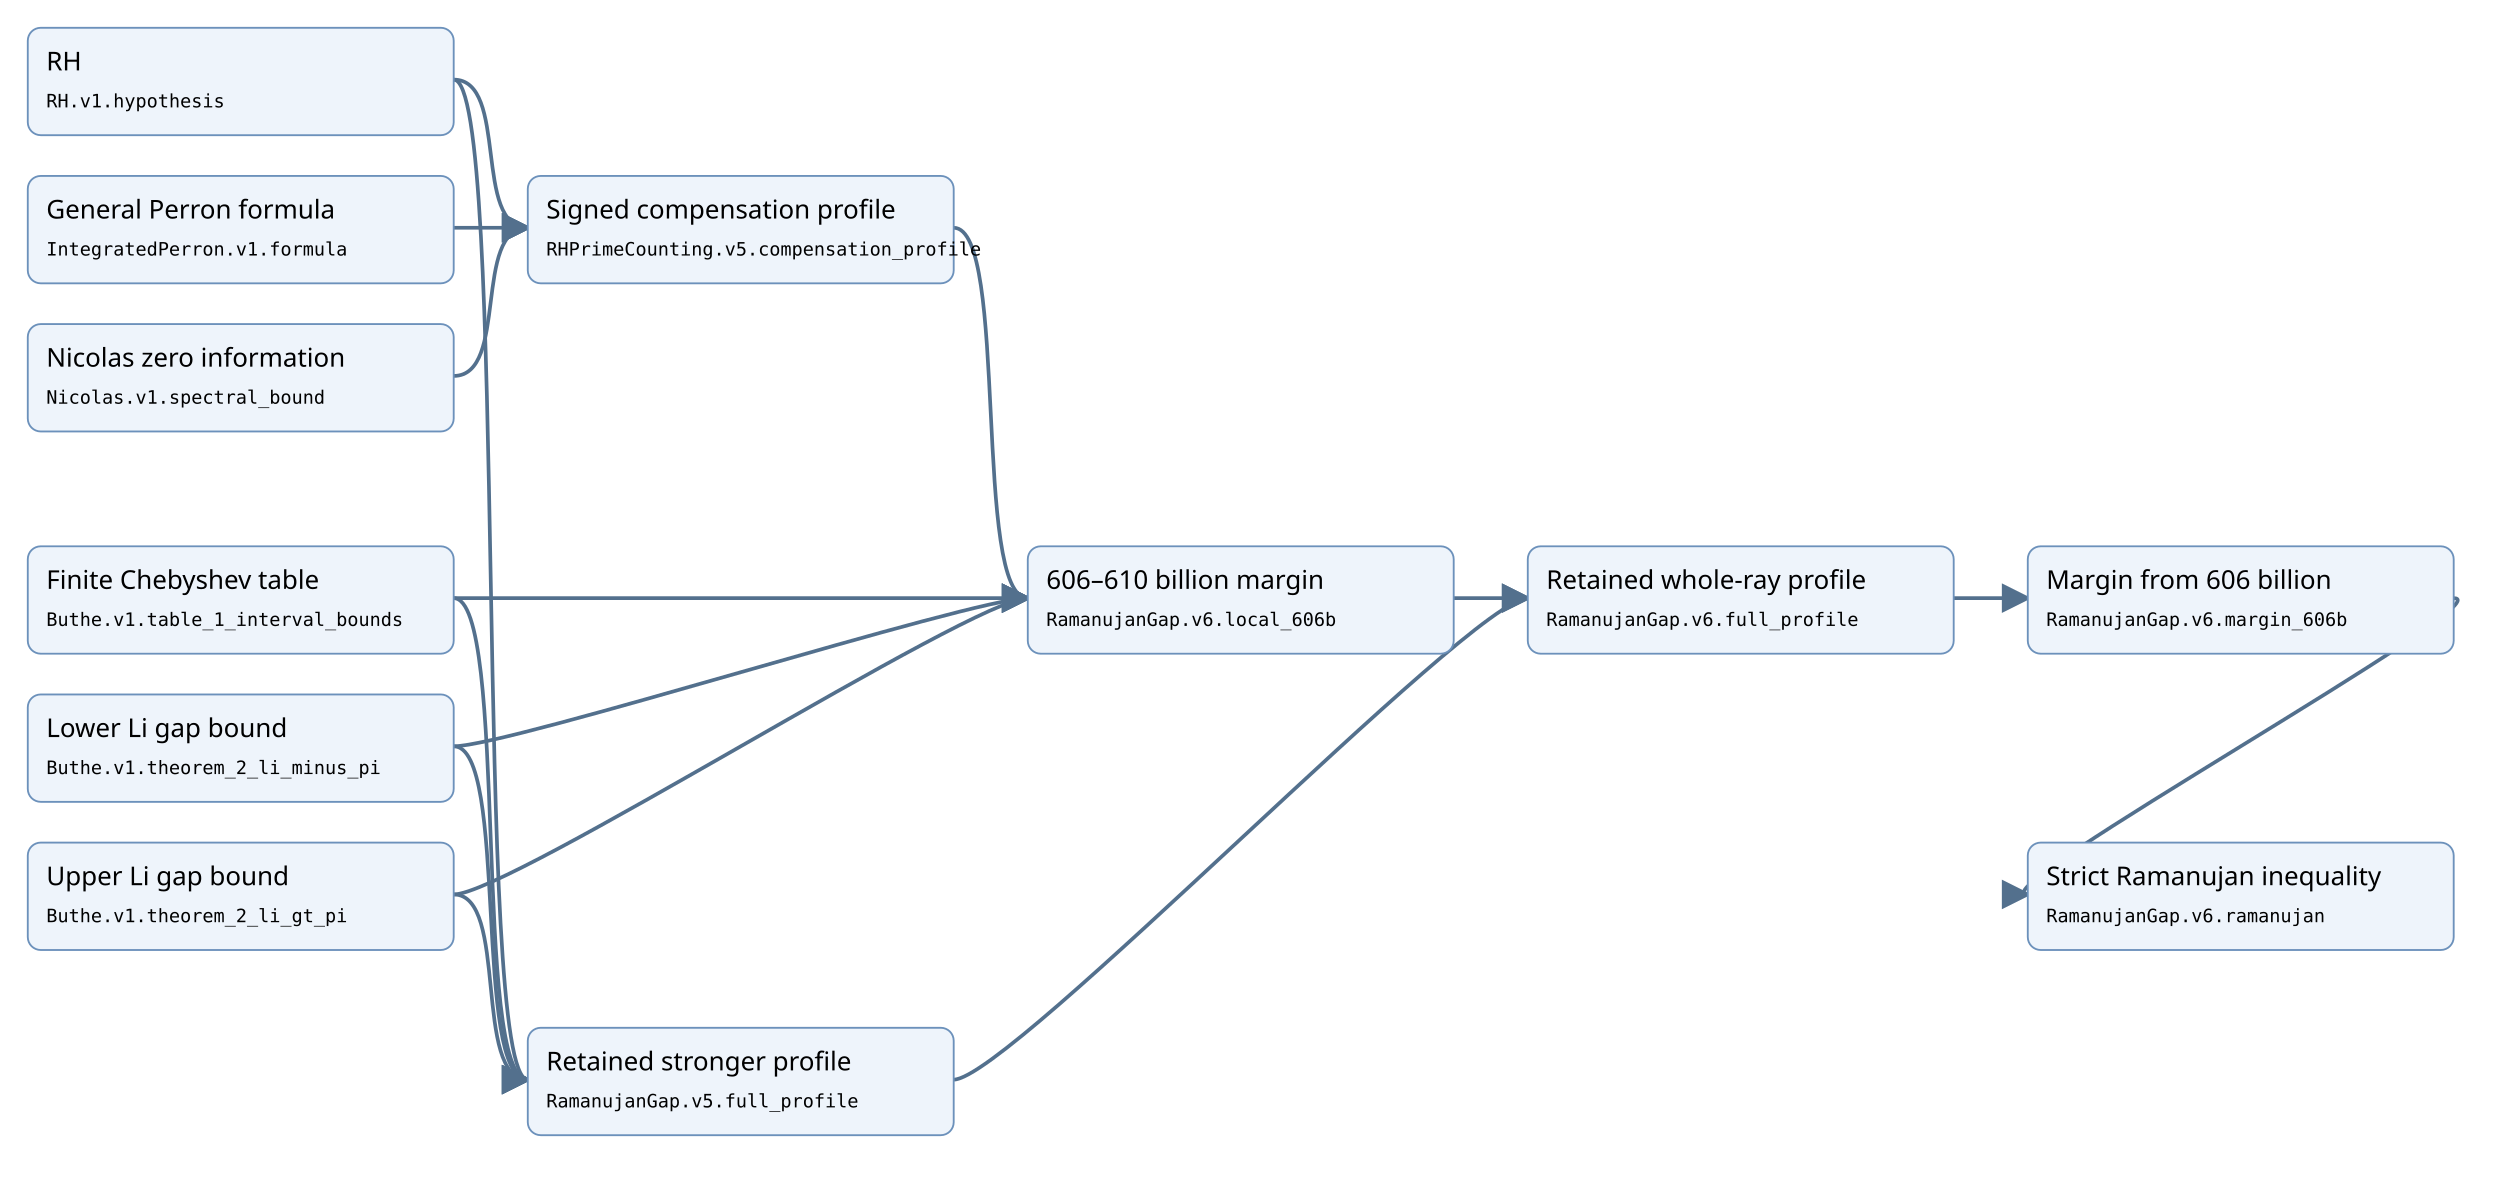
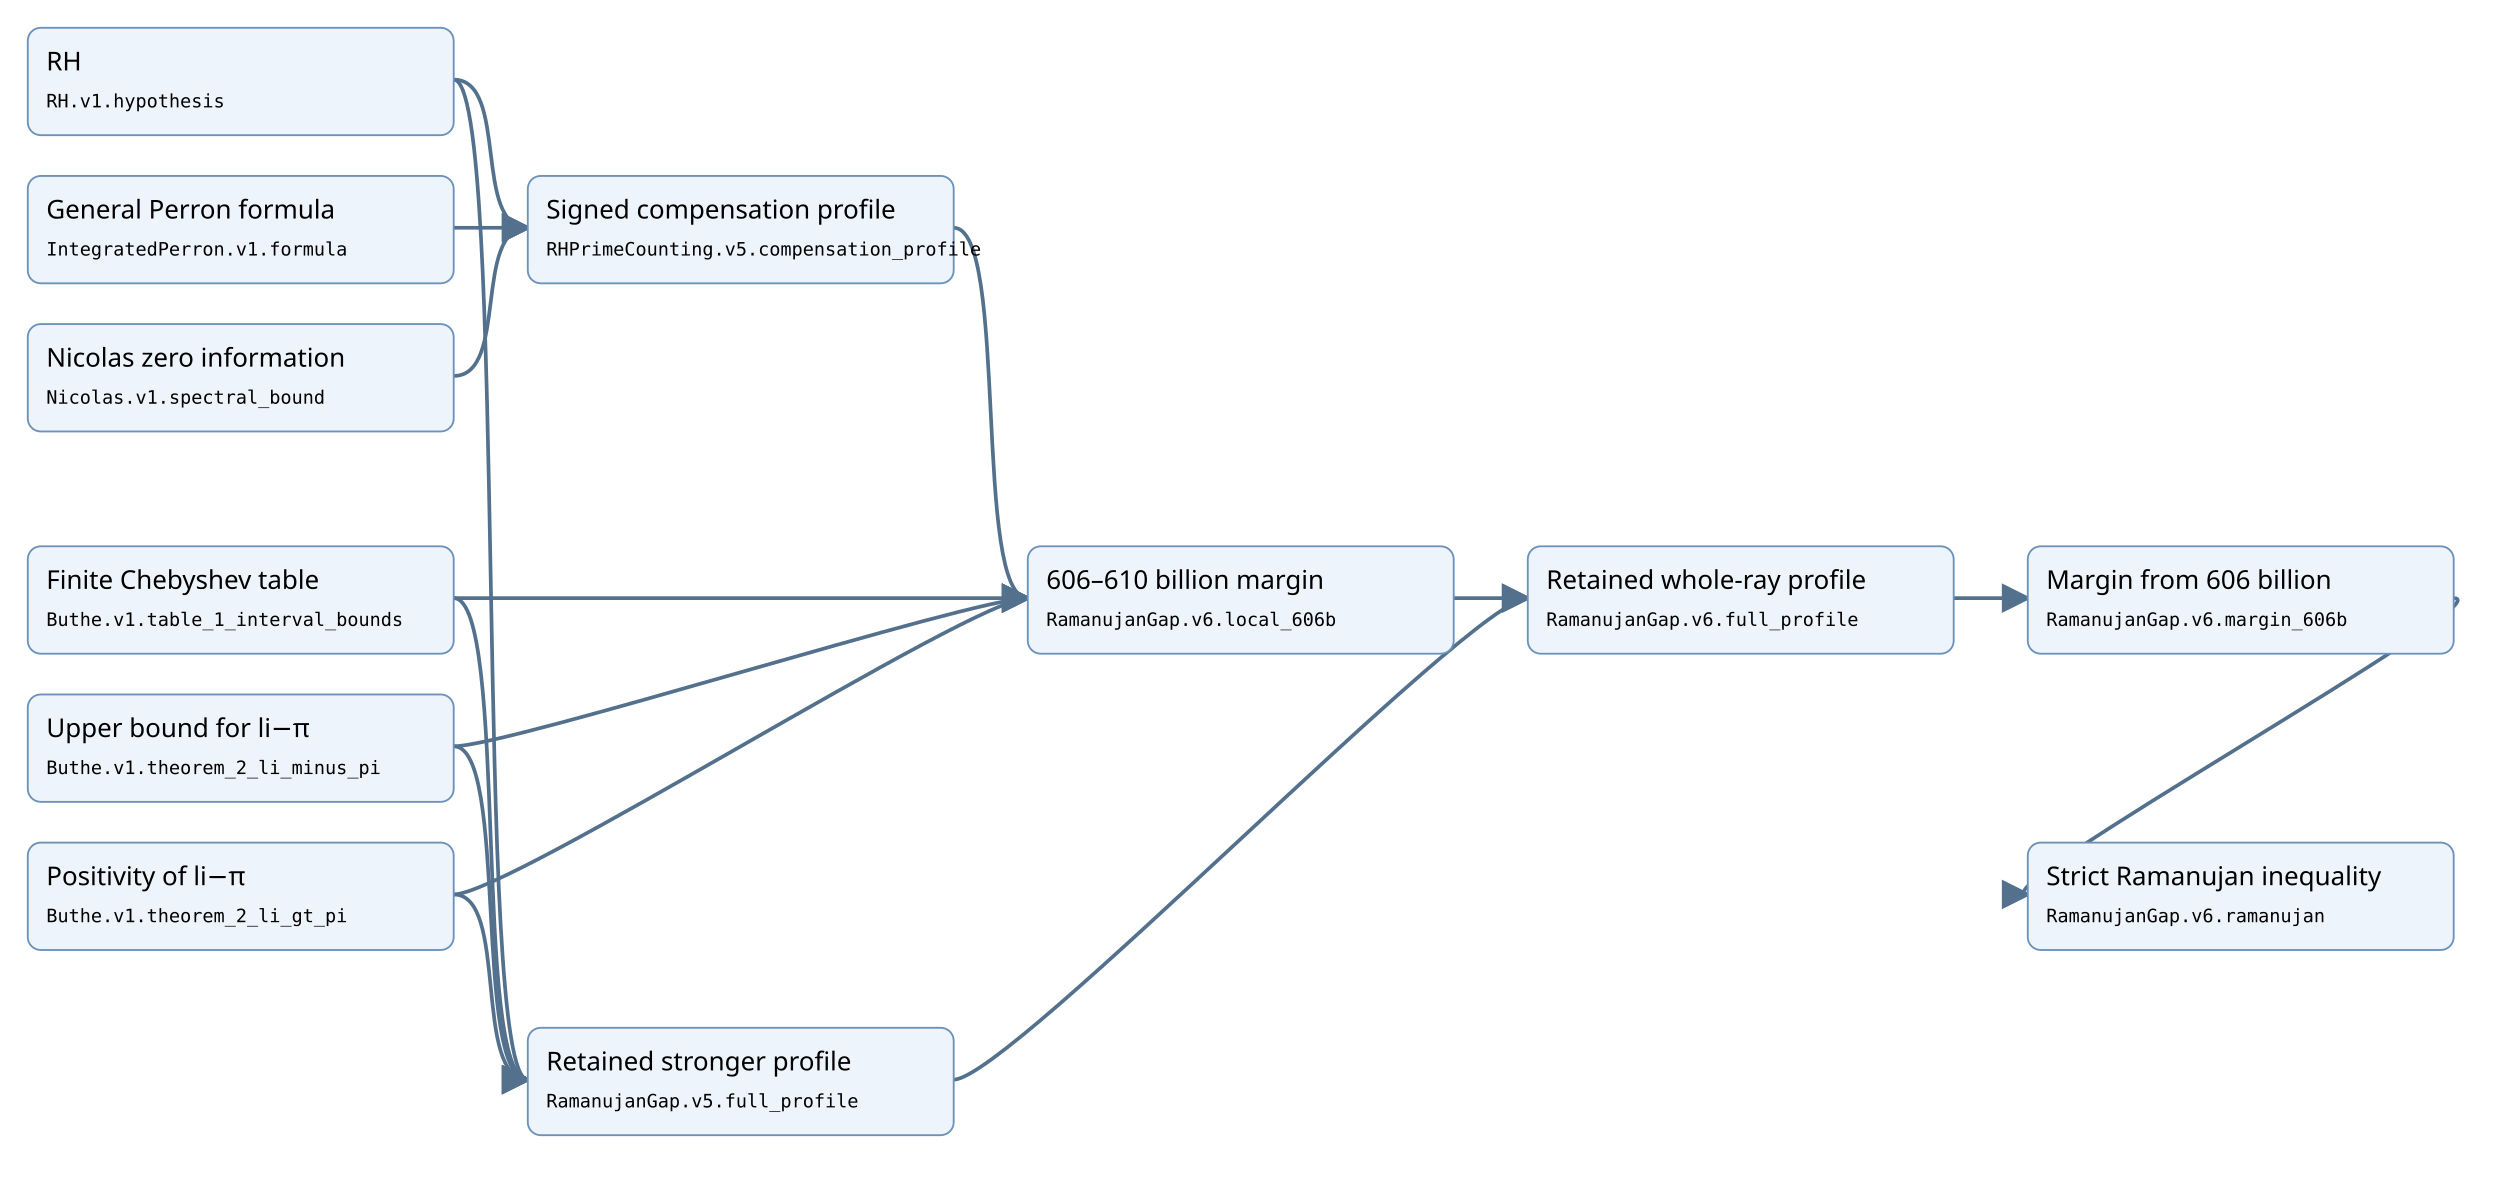
<svg xmlns="http://www.w3.org/2000/svg" viewBox="0 0 1350 650" role="img" aria-label="Actual declared typed network dependencies">
  <defs>
    <marker id="graph-arrow-ramanujan" markerWidth="8" markerHeight="8" refX="7" refY="4" orient="auto">
      <path d="M0 0L8 4L0 8Z" fill="#53708d" />
    </marker>
  </defs>
  <path d="M245,43 C275,43 255,123 285,123" fill="none" stroke="#53708d" stroke-width="2" marker-end="url(#graph-arrow-ramanujan)" />
  <path d="M245,123 C275,123 255,123 285,123" fill="none" stroke="#53708d" stroke-width="2" marker-end="url(#graph-arrow-ramanujan)" />
  <path d="M245,203 C275,203 255,123 285,123" fill="none" stroke="#53708d" stroke-width="2" marker-end="url(#graph-arrow-ramanujan)" />
  <path d="M245,43 C275,43 255,583 285,583" fill="none" stroke="#53708d" stroke-width="2" marker-end="url(#graph-arrow-ramanujan)" />
  <path d="M245,323 C275,323 255,583 285,583" fill="none" stroke="#53708d" stroke-width="2" marker-end="url(#graph-arrow-ramanujan)" />
  <path d="M245,403 C275,403 255,583 285,583" fill="none" stroke="#53708d" stroke-width="2" marker-end="url(#graph-arrow-ramanujan)" />
  <path d="M245,483 C275,483 255,583 285,583" fill="none" stroke="#53708d" stroke-width="2" marker-end="url(#graph-arrow-ramanujan)" />
  <path d="M515,123 C545,123 525,323 555,323" fill="none" stroke="#53708d" stroke-width="2" marker-end="url(#graph-arrow-ramanujan)" />
  <path d="M245,323 C275,323 525,323 555,323" fill="none" stroke="#53708d" stroke-width="2" marker-end="url(#graph-arrow-ramanujan)" />
  <path d="M245,403 C275,403 525,323 555,323" fill="none" stroke="#53708d" stroke-width="2" marker-end="url(#graph-arrow-ramanujan)" />
  <path d="M245,483 C275,483 525,323 555,323" fill="none" stroke="#53708d" stroke-width="2" marker-end="url(#graph-arrow-ramanujan)" />
  <path d="M785,323 C815,323 795,323 825,323" fill="none" stroke="#53708d" stroke-width="2" marker-end="url(#graph-arrow-ramanujan)" />
  <path d="M515,583 C545,583 795,323 825,323" fill="none" stroke="#53708d" stroke-width="2" marker-end="url(#graph-arrow-ramanujan)" />
  <path d="M1055,323 C1085,323 1065,323 1095,323" fill="none" stroke="#53708d" stroke-width="2" marker-end="url(#graph-arrow-ramanujan)" />
  <path d="M1325,323 C1355,323 1065,483 1095,483" fill="none" stroke="#53708d" stroke-width="2" marker-end="url(#graph-arrow-ramanujan)" />
  <g>
    <rect x="15" y="15" width="230" height="58" rx="7" fill="#eef4fb" stroke="#6c91bb" />
    <text x="25" y="38" font-family="system-ui,sans-serif" font-size="14">RH</text>
    <text x="25" y="58" font-family="monospace" font-size="10">RH.v1.hypothesis</text>
  </g>
  <g>
    <rect x="15" y="95" width="230" height="58" rx="7" fill="#eef4fb" stroke="#6c91bb" />
    <text x="25" y="118" font-family="system-ui,sans-serif" font-size="14">General Perron formula</text>
    <text x="25" y="138" font-family="monospace" font-size="10">IntegratedPerron.v1.formula</text>
  </g>
  <g>
    <rect x="15" y="175" width="230" height="58" rx="7" fill="#eef4fb" stroke="#6c91bb" />
    <text x="25" y="198" font-family="system-ui,sans-serif" font-size="14">Nicolas zero information</text>
    <text x="25" y="218" font-family="monospace" font-size="10">Nicolas.v1.spectral_bound</text>
  </g>
  <g>
    <rect x="285" y="95" width="230" height="58" rx="7" fill="#eef4fb" stroke="#6c91bb" />
    <text x="295" y="118" font-family="system-ui,sans-serif" font-size="14">Signed compensation profile</text>
    <text x="295" y="138" font-family="monospace" font-size="10">RHPrimeCounting.v5.compensation_profile</text>
  </g>
  <g>
    <rect x="15" y="295" width="230" height="58" rx="7" fill="#eef4fb" stroke="#6c91bb" />
    <text x="25" y="318" font-family="system-ui,sans-serif" font-size="14">Finite Chebyshev table</text>
    <text x="25" y="338" font-family="monospace" font-size="10">Buthe.v1.table_1_interval_bounds</text>
  </g>
  <g>
    <rect x="15" y="375" width="230" height="58" rx="7" fill="#eef4fb" stroke="#6c91bb" />
-     <text x="25" y="398" font-family="system-ui,sans-serif" font-size="14">Lower Li gap bound</text>
+     <text x="25" y="398" font-family="system-ui,sans-serif" font-size="14">Upper bound for li−π</text>
    <text x="25" y="418" font-family="monospace" font-size="10">Buthe.v1.theorem_2_li_minus_pi</text>
  </g>
  <g>
    <rect x="15" y="455" width="230" height="58" rx="7" fill="#eef4fb" stroke="#6c91bb" />
-     <text x="25" y="478" font-family="system-ui,sans-serif" font-size="14">Upper Li gap bound</text>
+     <text x="25" y="478" font-family="system-ui,sans-serif" font-size="14">Positivity of li−π</text>
    <text x="25" y="498" font-family="monospace" font-size="10">Buthe.v1.theorem_2_li_gt_pi</text>
  </g>
  <g>
    <rect x="555" y="295" width="230" height="58" rx="7" fill="#eef4fb" stroke="#6c91bb" />
    <text x="565" y="318" font-family="system-ui,sans-serif" font-size="14">606–610 billion margin</text>
    <text x="565" y="338" font-family="monospace" font-size="10">RamanujanGap.v6.local_606b</text>
  </g>
  <g>
    <rect x="285" y="555" width="230" height="58" rx="7" fill="#eef4fb" stroke="#6c91bb" />
    <text x="295" y="578" font-family="system-ui,sans-serif" font-size="14">Retained stronger profile</text>
    <text x="295" y="598" font-family="monospace" font-size="10">RamanujanGap.v5.full_profile</text>
  </g>
  <g>
    <rect x="825" y="295" width="230" height="58" rx="7" fill="#eef4fb" stroke="#6c91bb" />
    <text x="835" y="318" font-family="system-ui,sans-serif" font-size="14">Retained whole-ray profile</text>
    <text x="835" y="338" font-family="monospace" font-size="10">RamanujanGap.v6.full_profile</text>
  </g>
  <g>
    <rect x="1095" y="295" width="230" height="58" rx="7" fill="#eef4fb" stroke="#6c91bb" />
    <text x="1105" y="318" font-family="system-ui,sans-serif" font-size="14">Margin from 606 billion</text>
    <text x="1105" y="338" font-family="monospace" font-size="10">RamanujanGap.v6.margin_606b</text>
  </g>
  <g>
    <rect x="1095" y="455" width="230" height="58" rx="7" fill="#eef4fb" stroke="#6c91bb" />
    <text x="1105" y="478" font-family="system-ui,sans-serif" font-size="14">Strict Ramanujan inequality</text>
    <text x="1105" y="498" font-family="monospace" font-size="10">RamanujanGap.v6.ramanujan</text>
  </g>
</svg>
